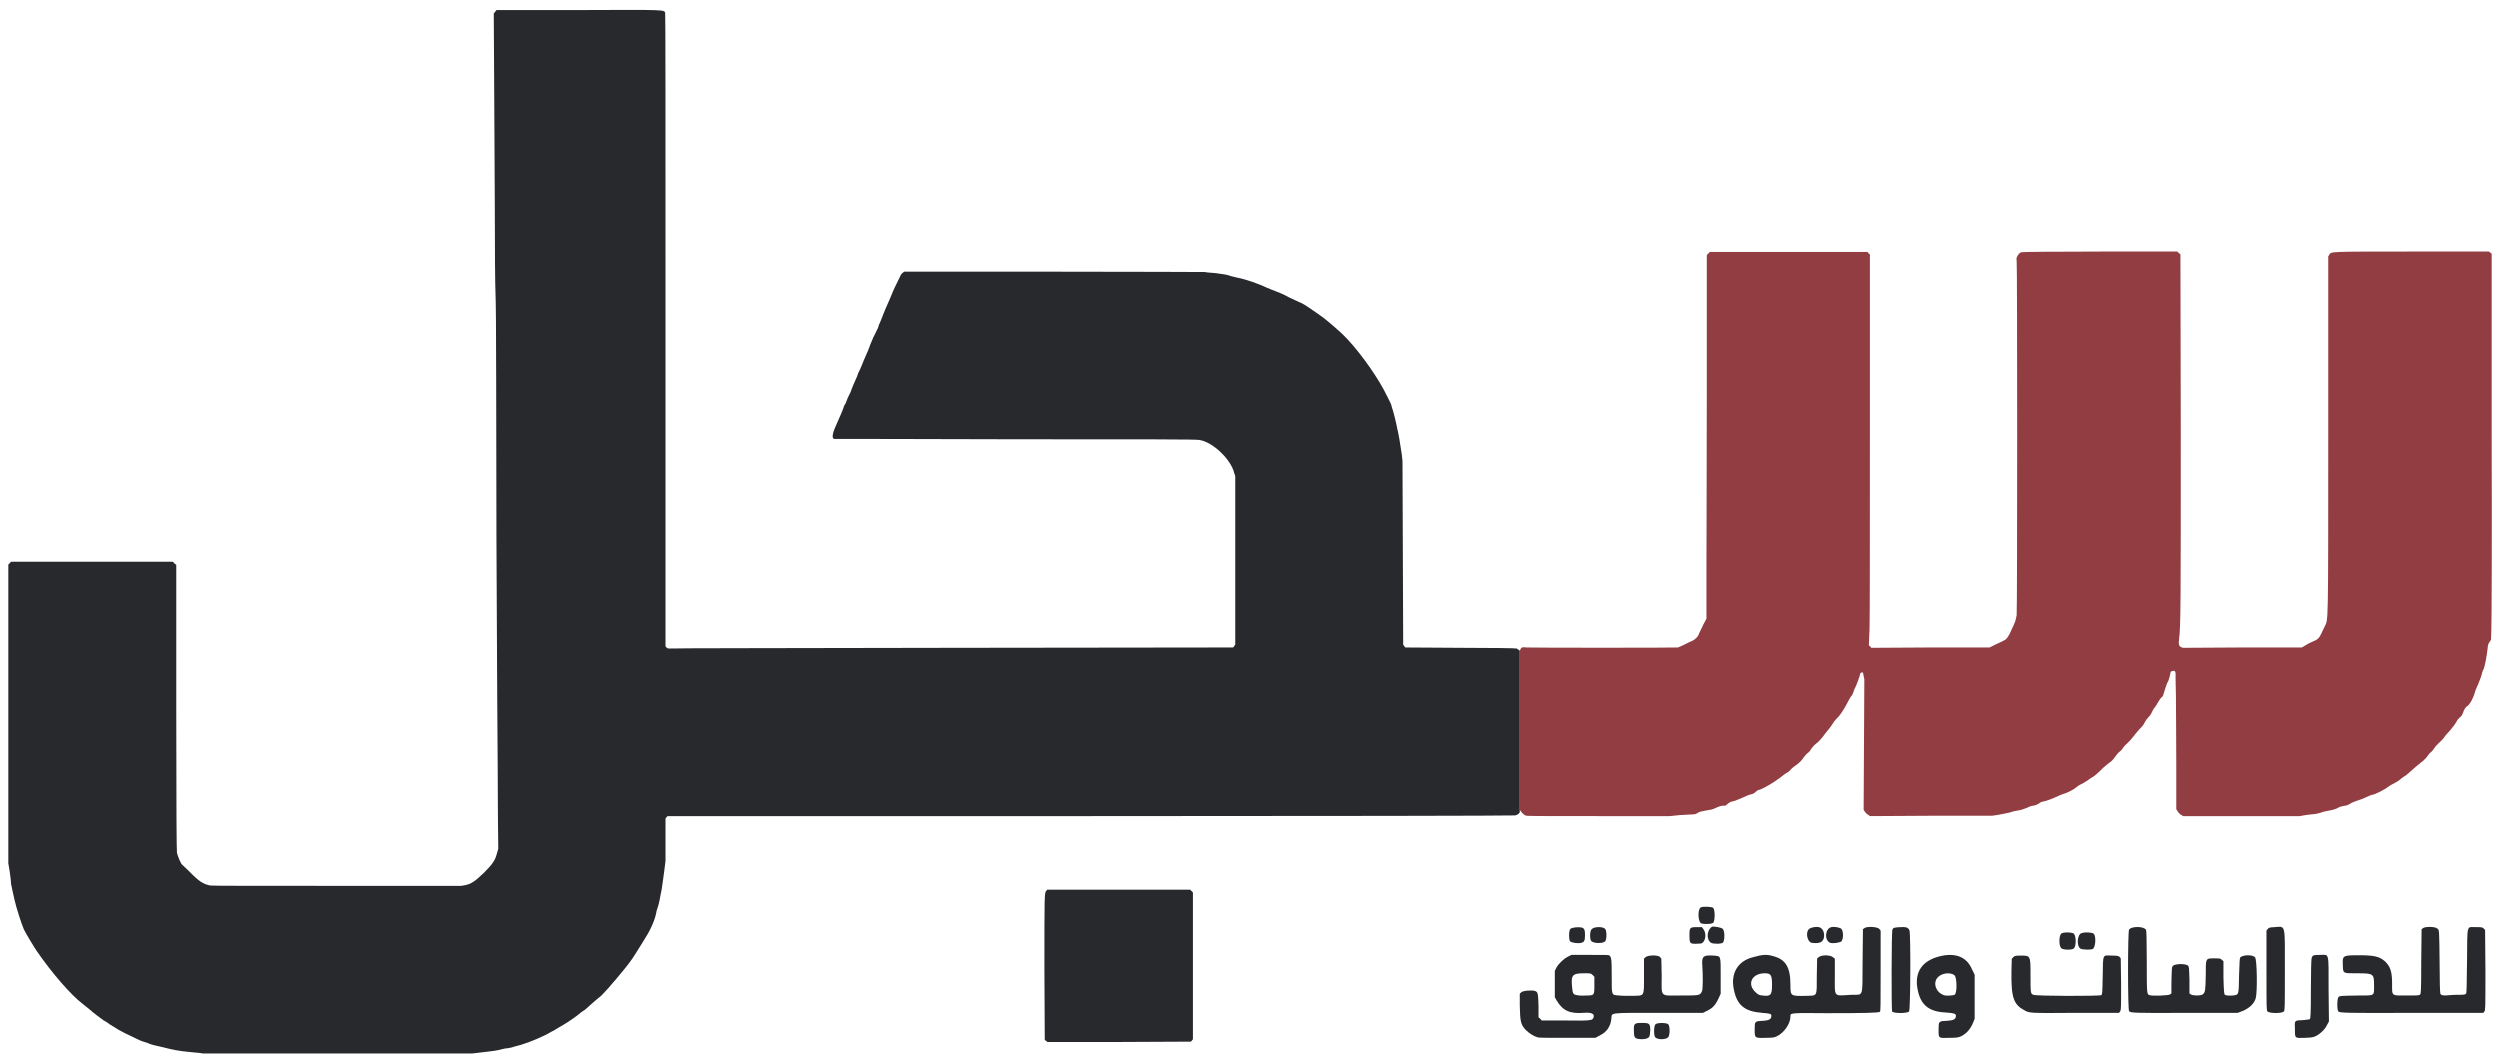
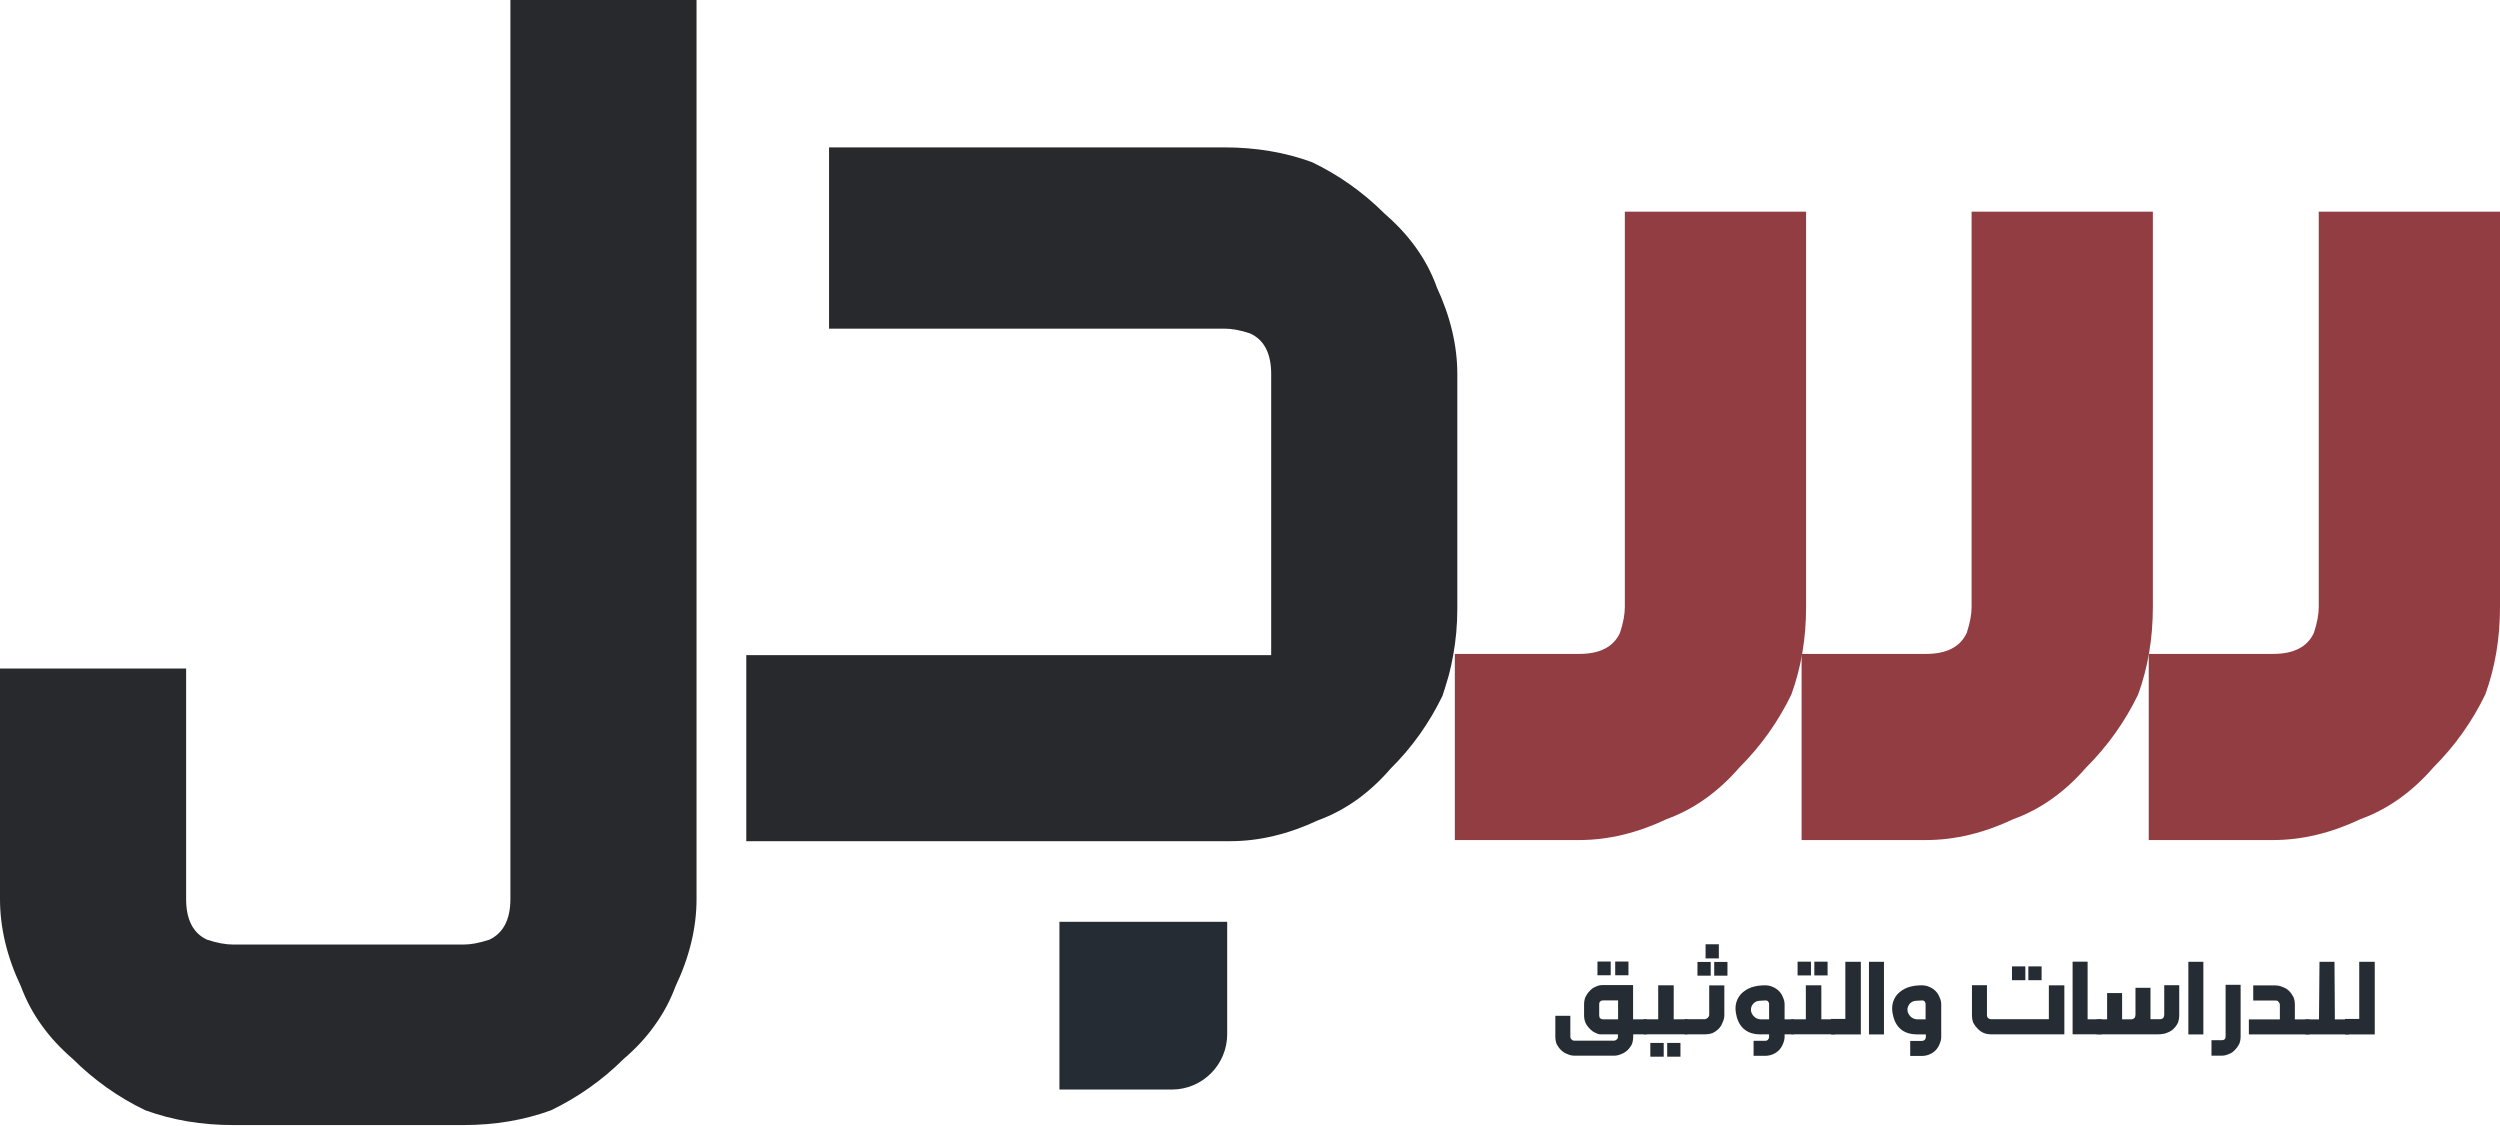
- <svg xmlns="http://www.w3.org/2000/svg" viewBox="19 16 720.5 306" role="img" aria-label="مركز سجل للدراسات والتوثيق">
-   <path fill="#27292D" fill-rule="evenodd" d="M158.6 319.2C160.5 319.0 162.6 318.7 163.2 318.5C163.9 318.3 164.8 318.1 165.3 318.1C165.8 318.0 166.6 317.9 167.0 317.7C167.4 317.6 168.4 317.3 169.2 317.1C171.6 316.4 175.9 314.6 177.8 313.4C178.1 313.3 179.0 312.8 179.9 312.2C181.7 311.2 183.6 310.0 185.3 308.7C185.9 308.2 186.9 307.4 187.6 307.0C188.2 306.5 189.4 305.4 190.3 304.6C191.2 303.8 192.0 303.2 192.0 303.2C192.1 303.2 193.1 302.1 194.3 300.8C196.2 298.6 197.0 297.7 199.1 295.1C200.6 293.3 202.0 291.2 203.0 289.5C203.6 288.6 204.4 287.3 204.8 286.6C206.5 284.0 207.7 281.2 208.1 279.2C208.1 278.9 208.3 278.2 208.5 277.7C208.7 277.2 208.9 276.2 209.1 275.4C209.2 274.7 209.5 273.3 209.7 272.3C209.8 271.4 210.2 269.1 210.4 267.3L210.8 264.1L210.8 258.0L210.8 251.9L211.1 251.5L211.4 251.2L333.2 251.2C400.7 251.2 455.2 251.1 455.7 251.0C456.1 250.9 456.5 250.7 456.7 250.5L457.0 250.1L457.0 226.8L457.0 203.5L456.7 203.3C456.5 203.2 456.3 203.0 456.1 202.9C455.9 202.8 448.7 202.7 439.9 202.7L424.0 202.6L423.7 202.2L423.4 201.8L423.3 175.4L423.2 148.9L423.0 147.0C422.6 144.1 422.0 140.7 421.7 139.6C421.6 139.0 421.4 138.0 421.2 137.3C421.1 136.6 420.7 135.4 420.5 134.5C420.2 133.7 420.0 132.9 420.0 132.8C420.0 132.6 419.1 130.8 417.8 128.3C415.0 123.1 409.7 115.9 405.8 112.2C404.3 110.8 400.5 107.5 399.6 107.0C399.3 106.8 398.4 106.1 397.6 105.6C395.8 104.3 394.0 103.2 393.5 103.1C393.3 103.0 392.0 102.4 390.5 101.7C389.1 100.9 387.4 100.2 386.8 100.0C386.2 99.8 385.1 99.3 384.3 99.0C381.8 97.8 378.1 96.5 375.5 96.0C374.6 95.8 373.4 95.5 372.9 95.3C372.3 95.1 370.6 94.9 369.2 94.7C367.8 94.6 366.5 94.5 366.3 94.4C366.2 94.4 346.6 94.3 322.8 94.3L279.6 94.3L279.2 94.6C278.9 94.8 278.6 95.2 278.5 95.5C277.3 97.9 276.3 100.0 276.1 100.6C275.8 101.3 275.3 102.6 274.2 105.0C273.9 105.8 273.4 106.9 273.2 107.5C273.0 108.0 272.7 108.8 272.5 109.2C272.3 109.5 272.2 109.9 272.2 110.0C272.2 110.1 272.0 110.7 271.7 111.2C271.5 111.7 271.0 112.6 270.7 113.2C270.4 113.9 270.1 114.7 269.9 115.1C269.7 115.8 268.8 118.0 268.4 118.8C268.3 119.1 267.8 120.1 267.4 121.2C267.0 122.2 266.6 123.1 266.5 123.2C266.4 123.3 266.2 123.9 266.0 124.5C265.7 125.1 265.3 126.2 264.9 127.0C264.6 127.8 264.2 128.7 264.1 129.1C263.9 129.4 263.7 129.9 263.6 130.1C263.4 130.4 263.2 131.0 263.0 131.5C262.8 132.0 262.6 132.6 262.4 132.7C262.3 132.9 262.1 133.4 262.0 133.8C261.7 134.5 261.4 135.4 259.9 138.7C258.8 141.1 258.7 142.5 259.5 142.5C259.6 142.5 283.1 142.5 311.6 142.6C350.0 142.6 363.7 142.6 364.7 142.8C368.5 143.4 373.7 148.3 374.7 152.3L375.0 153.2L375.0 177.5L375.0 201.8L374.7 202.2L374.4 202.6L293.5 202.7C249.0 202.8 212.3 202.8 211.9 202.9C211.5 202.9 211.2 202.8 211.1 202.6L210.8 202.3L210.8 111.2C210.8 47.3 210.8 20.1 210.7 19.7C210.3 18.8 211.3 18.8 185.9 18.9L162.1 18.9L161.7 19.4L161.3 19.9L161.4 36.8C161.5 46.1 161.5 63.5 161.6 75.5C161.6 88.5 161.7 98.5 161.8 100.5C161.9 102.6 162.0 111.5 162.0 125.8C162.0 155.1 162.1 186.9 162.3 217.0C162.4 230.5 162.5 245.9 162.5 251.1L162.6 260.6L162.2 262.0C161.7 263.9 161.1 264.9 158.5 267.5C155.9 270.0 154.9 270.7 153.1 271.1L151.9 271.3L116.2 271.3C91.2 271.3 80.3 271.3 79.6 271.2C77.5 270.8 76.2 269.9 73.4 267.0L71.3 265.0L70.7 263.8C70.4 263.1 70.1 262.2 70.0 261.8C69.9 261.3 69.8 249.3 69.8 220.0L69.8 178.8L69.3 178.4L68.8 177.9L45.5 177.9L22.2 177.9L21.8 178.3L21.4 178.7L21.4 221.7L21.4 264.8L21.8 267.2C22.0 268.6 22.2 270.2 22.2 270.8C22.3 271.3 22.5 272.2 22.6 272.7C22.7 273.2 23.0 274.4 23.2 275.4C23.6 277.3 25.3 282.6 25.9 283.9C26.5 285.1 28.9 289.1 29.6 290.1C34.0 296.5 39.5 302.8 42.8 305.3C43.3 305.7 44.2 306.4 44.8 306.9C46.0 308.0 48.2 309.6 48.9 310.1C49.2 310.2 50.0 310.7 50.6 311.2C51.3 311.6 52.4 312.3 53.2 312.8C54.5 313.5 55.0 313.8 58.2 315.3C59.0 315.7 59.9 316.1 60.3 316.2C60.7 316.3 61.3 316.5 61.6 316.6C61.9 316.8 62.6 317.0 63.3 317.2C64.0 317.4 65.2 317.6 65.9 317.8C69.0 318.6 70.6 318.9 73.8 319.2C75.7 319.4 77.3 319.5 77.3 319.6C77.4 319.6 94.9 319.6 116.3 319.6L155.2 319.6L158.6 319.2ZM362.5 315.9L362.8 315.5L362.8 294.3L362.8 273.2L362.4 272.8L362.0 272.4L341.4 272.4L320.8 272.4L320.5 272.8C320.0 273.4 320.0 274.1 320.0 295.3L320.1 315.7L320.5 316.0L320.9 316.3L341.5 316.3L362.2 316.2L362.5 315.9Z" />
-   <path fill="#923D42" fill-rule="evenodd" d="M503.2 250.9C504.9 250.8 506.5 250.7 507.0 250.7C507.5 250.7 508.0 250.5 508.4 250.2C508.9 249.9 509.6 249.8 510.6 249.6C511.4 249.5 512.4 249.3 512.9 249.1C514.6 248.3 515.1 248.2 515.7 248.2L516.3 248.2L517.0 247.6C517.4 247.3 517.9 247.0 518.1 247.0C518.5 247.0 519.6 246.6 520.7 246.1C522.5 245.3 523.1 245.0 523.8 244.9C524.2 244.8 524.6 244.6 525.0 244.2C525.3 243.9 525.8 243.6 526.1 243.6C527.1 243.3 530.1 241.6 531.8 240.3C532.7 239.6 533.7 238.8 534.0 238.7C534.4 238.5 534.8 238.1 535.0 237.9C535.2 237.6 536.0 236.9 536.8 236.4C537.7 235.7 538.4 235.0 538.8 234.3C539.2 233.8 539.7 233.2 540.0 233.0C540.3 232.8 540.8 232.3 541.0 231.8C541.3 231.4 541.9 230.7 542.4 230.3C542.9 230.0 543.7 229.1 544.2 228.5C544.7 227.8 545.5 226.8 546.0 226.2C546.4 225.7 547.0 224.9 547.3 224.4C547.5 224.0 548.1 223.3 548.6 222.8C549.4 222.1 550.8 219.8 551.6 218.2C551.8 217.7 552.2 217.1 552.4 216.8C552.7 216.5 553.0 216.0 553.2 215.3C553.4 214.7 553.6 214.2 553.7 214.1C553.9 213.8 555.0 210.9 555.1 210.2C555.2 209.9 555.4 209.8 555.6 209.8L555.9 209.8L556.1 210.8L556.3 211.8L556.2 230.6L556.1 249.4L556.5 250.0C556.7 250.3 557.1 250.7 557.4 250.8L557.9 251.2L575.5 251.1L593.1 251.1L595.1 250.8C596.2 250.6 597.5 250.3 598.1 250.2C598.6 250.0 599.7 249.7 600.5 249.6C601.4 249.5 602.4 249.1 603.2 248.8C603.9 248.4 604.7 248.2 604.9 248.2C605.4 248.2 606.4 247.8 607.0 247.3C607.3 247.1 607.6 247.0 607.8 247.0C608.3 247.0 610.5 246.2 611.5 245.7C612.1 245.4 612.9 245.1 613.4 244.9C614.6 244.6 616.6 243.6 617.4 242.9C617.7 242.6 618.5 242.1 619.2 241.8C619.8 241.5 620.6 240.9 621.1 240.6C621.5 240.3 621.9 240.0 622.0 240.0C622.2 240.0 623.9 238.6 625.1 237.3C625.7 236.8 626.5 236.1 626.9 235.8C627.5 235.5 628.0 234.9 628.5 234.2C628.9 233.6 629.5 232.9 629.8 232.7C630.2 232.4 630.6 232.0 630.8 231.6C631.0 231.3 631.5 230.7 632.0 230.3C632.4 229.9 633.1 229.2 633.4 228.8C633.9 228.1 635.4 226.3 636.4 225.3C636.7 225.0 637.0 224.4 637.2 224.0C637.4 223.6 637.8 223.1 638.1 222.8C638.4 222.5 638.9 221.9 639.1 221.4C639.3 220.9 639.7 220.2 640.0 219.9C640.2 219.6 640.7 218.9 641.0 218.3C641.3 217.8 641.7 217.2 641.9 217.0C642.2 216.9 642.4 216.5 642.5 216.1C643.0 214.5 643.4 213.2 643.6 212.8C643.8 212.6 644.1 211.8 644.3 211.0L644.6 209.6L645.0 209.4C645.7 209.2 646.0 209.4 646.0 210.2C646.0 210.6 646.0 213.4 646.1 216.4C646.1 219.4 646.2 228.1 646.2 235.6L646.2 249.2L646.7 250.0C647.0 250.4 647.4 250.8 647.7 250.9L648.2 251.2L665.0 251.2L681.8 251.2L683.5 250.9C684.5 250.8 685.7 250.6 686.2 250.6C686.8 250.5 687.6 250.3 687.9 250.2C688.3 250.0 689.1 249.8 689.8 249.7C691.4 249.4 692.0 249.3 693.2 248.6C693.8 248.4 694.5 248.2 694.8 248.2C695.2 248.2 695.7 248.0 696.2 247.7C696.6 247.4 697.5 247.0 698.2 246.8C698.8 246.6 700.1 246.2 701.0 245.7C701.9 245.3 702.7 245.0 702.9 245.0C703.4 245.0 706.4 243.5 707.2 242.8C707.6 242.5 708.4 242.0 709.1 241.7C709.7 241.4 710.6 240.8 711.0 240.4C711.5 240.0 712.0 239.7 712.0 239.7C712.2 239.7 713.4 238.6 715.2 237.0C715.9 236.4 716.7 235.8 716.9 235.6C717.2 235.5 717.8 234.8 718.3 234.3C718.7 233.7 719.3 232.9 719.7 232.7C720.0 232.4 720.5 231.8 720.7 231.4C721.0 231.0 721.5 230.5 721.8 230.2C722.2 229.9 722.8 229.2 723.2 228.8C723.5 228.3 724.4 227.2 725.2 226.4C725.9 225.6 726.7 224.5 726.9 224.1C727.1 223.6 727.6 223.0 728.0 222.7C728.4 222.4 728.7 221.9 728.8 221.5C729.2 220.4 729.6 219.7 730.2 219.4C730.8 219.0 731.9 217.0 732.2 215.7C732.3 215.3 732.7 214.2 733.2 213.2C733.6 212.2 734.1 210.9 734.2 210.5C734.3 210.0 734.5 209.3 734.7 209.0C735.1 208.3 735.7 205.1 736.0 202.3C736.0 201.9 736.2 201.4 736.5 201.0L736.9 200.4L737.0 197.7C737.1 196.2 737.2 171.1 737.1 142.0L737.1 89.1L736.7 88.8L736.3 88.5L713.8 88.5C690.0 88.5 690.9 88.5 690.3 89.4L690.0 89.9L690.0 141.4C690.0 197.3 690.0 194.4 689.0 196.5C688.7 197.2 688.2 198.1 688.0 198.6C687.4 199.9 686.9 200.4 685.3 201.0C684.8 201.2 684.0 201.6 683.4 202.0L682.4 202.6L665.3 202.6L648.1 202.7L647.6 202.5C647.0 202.2 646.8 201.7 647.0 200.3C647.5 196.6 647.5 189.3 647.5 139.9L647.4 89.3L646.9 88.9L646.5 88.5L624.2 88.5C611.0 88.5 601.8 88.6 601.5 88.7C600.7 89.0 599.9 90.4 600.2 91.0C600.4 91.3 600.4 192.0 600.2 193.3C599.9 194.8 599.9 195.0 598.9 197.1C598.0 199.3 597.3 200.3 596.5 200.6C596.2 200.8 595.1 201.3 594.2 201.7L592.4 202.6L575.4 202.6L558.3 202.7L558.0 202.3L557.6 202.0L557.8 197.2C557.9 194.6 557.9 169.2 557.9 140.9L557.9 89.3L557.5 89.0L557.2 88.6L534.5 88.6L511.8 88.6L511.4 89.0L510.9 89.5L510.9 128.0C510.9 149.1 510.8 172.7 510.8 180.3L510.8 194.3L509.9 196.0C509.4 197.0 508.9 198.1 508.7 198.5C508.4 199.5 507.6 200.3 506.5 200.8C506.1 200.9 505.2 201.4 504.4 201.8C503.7 202.1 502.9 202.5 502.6 202.6C502.0 202.7 459.7 202.7 458.8 202.6C457.9 202.4 457.4 202.6 457.2 203.1L457.0 203.6L457.0 226.5L457.0 249.4L457.3 249.8C457.7 250.4 458.4 251.0 458.9 251.1C459.1 251.2 468.5 251.2 479.8 251.2L500.2 251.2L503.2 250.9Z" />
-   <path fill="#27292D" fill-rule="evenodd" d="M493.8 315.2C494.4 314.9 494.5 314.7 494.6 313.0C494.6 311.0 494.4 310.8 492.2 310.8C490.0 310.8 489.8 311.0 489.9 313.1C489.9 315.2 490.1 315.4 492.2 315.5C492.8 315.5 493.4 315.4 493.8 315.2ZM499.8 314.9C500.3 314.3 500.3 311.7 499.8 311.2C499.3 310.7 496.6 310.7 496.1 311.2C495.6 311.7 495.6 314.4 496.0 314.9C496.6 315.7 499.1 315.7 499.8 314.9ZM480.1 314.4C482.1 313.4 483.2 311.8 483.4 309.5C483.6 307.8 482.4 307.9 497.1 307.9L509.8 307.9L511.0 307.3C512.5 306.6 513.4 305.7 514.3 303.7L514.9 302.4L514.9 297.3C514.9 291.2 515.0 291.6 512.9 291.4C509.9 291.2 509.4 291.6 509.6 294.2C509.8 297.2 509.8 301.2 509.5 301.7C508.9 302.9 508.9 302.9 503.5 302.9C497.2 302.9 497.9 303.6 497.9 297.2L497.8 292.3L497.4 291.8C496.8 291.2 493.9 291.2 493.2 291.9L492.8 292.3L492.8 297.2C492.8 303.4 493.0 302.9 489.5 303.0C488.1 303.0 486.3 303.0 485.6 302.9C483.4 302.7 483.5 303.1 483.5 297.4C483.5 292.3 483.4 291.7 482.7 291.3C482.4 291.2 480.8 291.2 477.1 291.2L471.9 291.2L470.9 291.7C469.7 292.3 468.3 293.6 467.6 294.8L467.1 295.8L467.1 299.6L467.1 303.4L467.6 304.3C469.4 307.3 471.4 308.2 475.4 307.9C477.8 307.7 478.7 308.2 478.2 309.4C477.9 310.1 477.2 310.2 470.0 310.1L463.3 310.1L462.9 309.6L462.4 309.2L462.4 305.9C462.3 302.2 462.2 301.9 461.4 301.6C460.4 301.3 457.9 301.5 457.4 302.0L457.0 302.4L457.0 305.8C457.1 310.5 457.3 311.3 458.7 312.8C459.8 313.9 461.1 314.7 462.3 315.0C462.6 315.1 466.5 315.1 470.8 315.1L478.8 315.1L480.1 314.4ZM531.2 314.6C533.2 313.6 535.0 311.0 535.0 309.0C535.0 307.9 534.6 307.9 545.5 308.0C556.4 308.0 560.4 307.9 560.8 307.6C561.0 307.3 561.0 305.6 561.0 295.7L561.0 284.2L560.6 283.7C560.1 283.1 557.0 282.9 556.3 283.5L555.9 283.8L555.8 292.9C555.7 303.8 556.2 302.6 552.6 302.7C547.3 303.0 547.8 303.6 547.8 297.3L547.8 292.3L547.3 291.9C546.6 291.2 543.9 291.1 543.1 291.9L542.7 292.2L542.6 297.2C542.6 303.4 542.8 302.9 539.6 303.0C535.0 303.1 535.0 303.1 535.0 299.8C535.0 294.7 533.6 292.4 529.8 291.5C528.2 291.0 526.8 291.1 524.1 291.9C519.8 293.0 517.7 296.6 518.7 301.2C519.6 305.7 521.8 307.5 526.8 307.9C529.4 308.1 529.5 308.2 529.5 308.8C529.5 309.7 528.9 310.1 527.0 310.2C524.7 310.3 524.7 310.4 524.7 312.7C524.7 315.2 524.7 315.2 527.9 315.1C530.1 315.1 530.4 315.0 531.2 314.6ZM584.3 314.6C585.8 313.8 586.9 312.6 587.7 310.6L588.1 309.6L588.1 303.2L588.1 296.9L587.3 295.3C585.7 291.5 582.0 290.3 577.0 291.9C572.5 293.4 570.7 296.7 571.7 301.4C572.6 305.7 575.0 307.6 579.8 307.8C582.2 308.0 582.7 308.1 582.7 308.8C582.7 309.7 582.0 310.1 580.1 310.2C577.7 310.3 577.7 310.3 577.7 312.8C577.7 315.3 577.6 315.2 580.9 315.1C583.1 315.1 583.4 315.0 584.3 314.6ZM686.6 314.5C687.9 313.8 689.1 312.6 689.7 311.3L690.2 310.4L690.1 301.1C690.1 290.1 690.3 291.2 687.7 291.2C685.7 291.2 685.4 291.3 685.2 292.2C685.1 292.5 685.0 296.5 685.0 301.1C685.0 308.2 684.9 309.5 684.7 309.7C684.6 309.8 684.0 309.9 682.7 310.0C680.2 310.1 680.3 310.0 680.4 312.6C680.4 315.3 680.3 315.2 683.4 315.1C685.4 315.0 685.6 315.0 686.6 314.5ZM569.2 307.5C569.6 307.0 569.7 285.0 569.3 284.1C568.9 283.3 568.4 283.1 566.6 283.2C564.8 283.3 564.6 283.4 564.4 283.9C564.1 284.4 564.1 307.1 564.3 307.5C564.7 308.1 568.7 308.1 569.2 307.5ZM630.0 307.5C630.3 307.1 630.3 306.8 630.3 299.6L630.2 292.2L629.9 291.8C629.5 291.5 629.3 291.4 627.6 291.4C624.9 291.3 625.1 290.8 625.0 297.3C624.9 302.2 624.9 302.5 624.6 302.8C624.1 303.1 605.9 303.1 605.0 302.7C604.2 302.4 604.2 302.1 604.2 297.2C604.2 291.3 604.2 291.4 601.3 291.4C599.7 291.4 599.6 291.5 599.2 291.9L598.8 292.3L598.7 295.8C598.6 303.6 599.3 305.5 602.5 307.2C604.0 308.0 604.0 308.0 617.6 307.9L629.7 307.9L630.0 307.5ZM665.5 307.3C667.4 306.4 668.6 305.3 669.1 303.7C669.6 302.0 669.5 292.5 668.9 291.9C668.3 291.1 665.3 291.1 664.6 292.0C664.5 292.2 664.4 293.4 664.3 297.0C664.2 302.8 664.3 302.7 662.5 302.9C661.4 303.0 660.6 302.9 660.2 302.7C660.0 302.5 659.9 301.7 659.8 297.7L659.8 293.0L659.3 292.6C658.9 292.2 658.7 292.2 657.3 292.2C654.6 292.2 654.7 292.0 654.7 297.2C654.6 301.4 654.6 302.0 653.8 302.6C653.2 303.0 651.1 303.0 650.4 302.6L650.0 302.3L650.0 298.5C649.9 294.9 649.9 294.7 649.6 294.3C648.9 293.7 646.1 293.7 645.3 294.3C644.9 294.6 644.9 294.9 644.8 299.6L644.8 302.3L644.4 302.6C643.9 302.9 639.4 303.1 638.5 302.8C637.7 302.6 637.7 302.3 637.7 293.1C637.7 287.1 637.6 284.2 637.5 284.0C636.9 282.9 633.3 282.9 632.6 283.9C632.2 284.4 632.2 306.9 632.6 307.4C632.9 307.9 633.8 308.0 649.4 307.9L663.9 307.9L665.5 307.3ZM677.2 307.5C677.5 307.2 677.5 306.5 677.5 295.8C677.5 281.9 677.8 283.0 674.5 283.2C673.1 283.3 672.9 283.3 672.6 283.7L672.2 284.2L672.2 295.7C672.2 306.5 672.2 307.3 672.5 307.5C673.1 308.1 676.7 308.1 677.2 307.5ZM735.0 307.5C735.3 307.1 735.3 306.8 735.3 295.5L735.2 284.0L734.8 283.6C734.4 283.2 734.2 283.2 732.5 283.2C729.8 283.2 730.1 282.1 730.0 293.0C729.9 300.4 729.9 302.2 729.7 302.4C729.5 302.6 729.1 302.7 727.9 302.7C727.1 302.7 725.8 302.7 725.0 302.8C723.4 303.0 722.4 302.9 722.3 302.3C722.2 302.1 722.1 298.5 722.1 294.3C722.0 283.5 722.0 284.0 721.4 283.6C720.8 283.0 717.9 283.0 717.3 283.5L716.9 283.8L716.8 293.1C716.8 301.6 716.7 302.3 716.5 302.6C716.2 302.9 715.8 302.9 712.7 302.9C708.1 302.9 708.4 303.2 708.4 299.5C708.4 296.0 707.9 294.6 706.4 293.1C704.8 291.7 703.4 291.3 698.9 291.3C694.1 291.3 694.1 291.4 694.2 294.1C694.3 296.6 694.1 296.5 698.2 296.5C703.1 296.5 703.2 296.6 703.2 300.0C703.2 303.1 703.5 302.9 698.8 302.9C693.4 303.0 693.4 303.0 693.0 303.3C692.5 303.7 692.5 307.0 692.9 307.5C693.4 307.9 694.7 308.0 714.9 307.9L734.7 307.9L735.0 307.5ZM473.5 302.8C472.5 302.7 472.2 302.3 472.1 300.7C471.7 297.0 472.1 296.5 475.6 296.5C477.5 296.5 477.5 296.5 478.0 297.0L478.5 297.5L478.5 299.8C478.5 302.9 478.5 302.9 476.1 302.9C475.1 303.0 473.9 302.9 473.5 302.8ZM526.9 302.9C525.9 302.8 525.6 302.6 525.0 302.0C522.4 299.7 523.8 296.5 527.6 296.5C529.4 296.5 529.7 297.0 529.7 299.9C529.7 302.8 529.3 303.2 526.9 302.9ZM579.6 302.9C577.3 302.4 576.0 299.8 577.2 298.0C578.2 296.5 581.0 296.0 582.3 297.1C583.0 297.7 583.1 302.3 582.3 302.7C581.9 302.9 580.4 303.0 579.6 302.9ZM616.6 289.4C617.4 288.9 617.4 285.9 616.7 285.1C616.1 284.6 613.5 284.6 613.0 285.1C612.3 286.0 612.4 288.8 613.1 289.3C613.7 289.8 616.0 289.8 616.6 289.4ZM622.1 289.5C622.9 289.2 623.2 285.9 622.4 285.1C622.0 284.7 620.0 284.6 619.0 284.9C617.6 285.2 617.4 288.7 618.6 289.4C619.2 289.7 621.4 289.8 622.1 289.5ZM509.3 287.9C510.5 287.5 510.9 285.2 510.0 283.9L509.5 283.2L508.1 283.2C506.0 283.2 505.9 283.3 505.9 285.6C505.9 287.8 506.0 288.0 507.7 288.0C508.4 288.0 509.1 287.9 509.3 287.9ZM515.6 287.6C516.1 286.9 516.1 284.3 515.5 283.7C515.2 283.3 512.8 282.9 512.4 283.1C510.9 284.0 510.7 286.8 512.1 287.7C512.8 288.1 515.2 288.1 515.6 287.6ZM474.8 287.7C475.6 287.5 475.8 287.0 475.8 285.5C475.8 284.0 475.6 283.5 474.8 283.3C473.8 283.1 472.0 283.3 471.6 283.7C471.1 284.1 471.1 286.8 471.5 287.3C472.0 287.7 473.8 288.0 474.8 287.7ZM481.6 287.3C482.1 286.8 482.1 284.2 481.6 283.7C480.9 283.0 478.5 283.0 477.7 283.8C477.2 284.3 477.1 286.6 477.6 287.2C478.2 287.9 480.9 288.0 481.6 287.3ZM543.6 287.6C545.3 286.9 545.0 283.6 543.2 283.2C542.2 283.0 540.8 283.3 540.3 283.8C539.3 284.8 539.9 287.5 541.1 287.7C542.1 287.9 543.0 287.8 543.6 287.6ZM549.7 287.3C550.3 286.6 550.3 284.4 549.7 283.7C549.2 283.3 547.8 283.0 546.8 283.2C545.0 283.6 544.7 286.9 546.4 287.7C547.1 288.0 549.2 287.7 549.7 287.3ZM512.8 281.9C513.3 281.1 513.3 278.1 512.7 277.6C512.2 277.3 509.7 277.2 509.2 277.5C508.3 277.9 508.3 281.1 509.1 282.0C509.5 282.4 512.4 282.4 512.8 281.9Z" />
+ <svg xmlns="http://www.w3.org/2000/svg" viewBox="50.01 105 199.99 90" role="img" aria-label="مركز سجل للدراسات والتوثيق">
+   <g>
+     <path fill="#252C33" d="M134.76,178.74h13.42v8.99c0,2.45-1.99,4.43-4.43,4.43h-8.99v-13.42h0Z" />
+     <g>
+       <path fill="#923D42" d="M250,121.93v31.63c0,2.5-.39,4.83-1.18,7-1.05,2.17-2.43,4.11-4.14,5.82-1.71,1.97-3.65,3.35-5.82,4.14-2.37,1.12-4.7,1.68-7,1.68h-9.96v-14.89h9.96c1.64,0,2.73-.56,3.25-1.68.26-.79.39-1.48.39-2.07v-31.63h14.5Z" />
+       <path fill="#27292D" d="M90.84,105v71.92c0,1.64-.57,2.72-1.68,3.25-.79.26-1.47.39-2.06.39h-18.45c-.59,0-1.29-.13-2.08-.39-1.12-.52-1.67-1.61-1.67-3.25v-18.44h-14.89v18.44c0,2.29.55,4.62,1.67,6.98.41,1.1.96,2.15,1.68,3.14.67.94,1.5,1.83,2.46,2.66,1.71,1.7,3.65,3.08,5.82,4.12,2.17.79,4.51,1.18,7.01,1.18h18.45c2.5,0,4.82-.39,6.99-1.18,2.17-1.05,4.11-2.42,5.82-4.12.96-.82,1.79-1.71,2.46-2.66.72-.99,1.27-2.04,1.68-3.14,1.12-2.36,1.68-4.69,1.68-6.98v-71.92h-14.89Z" />
+       <path fill="#923D42" d="M222.23,121.93v31.63c0,2.5-.39,4.83-1.18,7-1.05,2.17-2.43,4.11-4.14,5.82-1.71,1.97-3.65,3.35-5.82,4.14-2.37,1.12-4.7,1.68-7,1.68h-9.96v-14.89h9.96c1.64,0,2.73-.56,3.25-1.68.26-.79.39-1.48.39-2.07v-31.63h14.5Z" />
+       <path fill="#27292D" d="M164.93,127.92c-.79-2.16-2.16-4.1-4.14-5.81-.03-.03-.05-.05-.08-.08-1.69-1.67-3.59-3.02-5.75-4.06-2.16-.79-4.49-1.18-7-1.18h-31.63v14.5h31.63c.6,0,1.28.12,2.07.39,1.12.52,1.67,1.61,1.67,3.25v22.48h-41.99v14.88h38.73c2.3,0,4.64-.56,7.01-1.67,2.16-.79,4.1-2.16,5.81-4.14,1.72-1.7,3.09-3.65,4.14-5.81.06-.16.1-.32.15-.48h.01c.07-.22.13-.45.2-.68.06-.19.12-.38.17-.58.13-.5.24-1.01.33-1.52.22-1.21.33-2.46.33-3.76v-18.72c0-2.3-.56-4.64-1.67-7.01Z" />
+       <path fill="#923D42" d="M194.49,121.93v31.63c0,2.5-.39,4.83-1.18,7-1.05,2.17-2.43,4.11-4.14,5.82-1.71,1.97-3.65,3.35-5.82,4.14-2.37,1.12-4.7,1.68-7,1.68h-9.96v-14.89h9.96c1.64,0,2.73-.56,3.25-1.68.26-.79.39-1.48.39-2.07v-31.63h14.5Z" />
+     </g>
+   </g>
+   <g>
+     <path fill="#252C33" d="M180.66,186.54h1.09v1.2h-1.09v.17c0,.2-.03.41-.1.61-.2.39-.48.66-.83.79-.2.09-.39.14-.59.14h-3.19c-.2,0-.39-.05-.59-.14-.35-.14-.62-.4-.83-.79-.07-.21-.1-.41-.1-.61v-1.65h1.2v1.65c0,.14.05.23.14.27.04.05.1.07.17.07h3.19c.07,0,.13-.03.17-.07.09-.04.14-.13.14-.27v-.17h-1.48c-.09-.02-.19-.05-.3-.11-.18-.07-.34-.19-.48-.34-.14-.14-.26-.3-.34-.48-.07-.17-.11-.37-.11-.58v-.89c0-.21.04-.41.11-.59.09-.18.21-.35.34-.48.14-.16.3-.27.48-.34.17-.09.37-.13.58-.13h2.41v2.75ZM178.86,183.02h-1.06v-1.1h1.06v1.1ZM179.45,186.54v-1.51h-1.2c-.13,0-.22.05-.28.14-.02.06-.03.12-.03.17v.89s.01.11.03.17c.06.09.15.14.28.14h1.2ZM180.28,183.02h-1.06v-1.1h1.06v1.1Z" />
+     <path fill="#252C33" d="M183.9,186.54h1.1v1.2h-3.51v-1.2h1.17v-2.72h1.24v2.72ZM183.1,189.53h-1.07v-1.1h1.07v1.1ZM184.44,189.53h-1.06v-1.1h1.06v1.1Z" />
+     <path fill="#252C33" d="M184.78,186.53h1.64c.05,0,.12-.04.2-.11.08-.08.12-.15.12-.23v-2.36s1.21,0,1.21,0v2.36c0,.22-.05.43-.15.62-.12.35-.39.63-.79.83-.19.07-.38.1-.6.1h-1.64v-1.21ZM186.86,183.05h-1.06v-1.1h1.06v1.1ZM187.51,181.67h-1.06v-1.13h1.06v1.13ZM188.2,183.05h-1.06v-1.1h1.06v1.1Z" />
+     <path fill="#252C33" d="M190.87,187.75c-1.01,0-1.66-.46-1.92-1.38-.13-.46-.14-.86-.04-1.19s.28-.61.54-.82c.26-.21.55-.36.88-.44.19-.05.44-.09.74-.1s.55.03.73.12c.18.07.34.17.5.32s.26.32.33.5c.09.19.14.38.14.58v1.2h.72v1.2h-.72v.2c0,.2-.05.39-.14.59-.16.39-.43.66-.83.82-.17.07-.37.11-.58.11h-.93v-1.2h.93c.09,0,.17-.03.22-.09s.09-.13.09-.23v-.2h-.65ZM191.53,186.54v-1.2c0-.13-.05-.22-.14-.28-.05-.02-.09-.03-.13-.03-.28.02-.46.03-.52.03-.22.02-.38.11-.5.26-.12.15-.17.31-.16.48,0,.17.08.33.21.48.13.15.31.24.52.26h.72Z" />
+     <path fill="#252C33" d="M195.71,186.54h1.1v1.2h-3.51v-1.2h1.17v-2.72h1.24v2.72ZM194.88,183.03h-1.07v-1.1h1.07v1.1ZM196.21,183.03h-1.06v-1.1h1.06v1.1Z" />
+     <path fill="#252C33" d="M198.86,187.75h-2.37v-1.24h1.14v-4.57h1.24v5.81Z" />
+     <path fill="#252C33" d="M200.72,187.75h-1.2v-5.81h1.2v5.81Z" />
+     <path fill="#252C33" d="M203.4,187.75c-1.01,0-1.66-.46-1.92-1.38-.13-.46-.14-.86-.04-1.19s.28-.61.54-.82c.26-.21.55-.36.88-.44.19-.05.44-.09.74-.1s.55.03.73.12c.18.07.34.17.5.32.15.15.26.32.33.5.09.19.14.38.14.58v2.61c0,.2-.05.39-.14.59-.16.39-.43.66-.83.82-.17.07-.37.11-.58.11h-.93v-1.2h.93c.09,0,.17-.03.23-.09.06-.06.09-.13.09-.23v-.2h-.65ZM204.05,186.54v-1.2c0-.13-.05-.22-.14-.28-.05-.02-.09-.03-.13-.03-.28.02-.46.03-.52.03-.22.02-.38.11-.5.26-.11.15-.17.31-.16.48,0,.17.08.33.21.48.13.15.31.24.52.26h.72Z" />
+     <path fill="#252C33" d="M213.91,186.54v-2.72h1.24v3.92h-5.88c-.21,0-.4-.04-.58-.11-.35-.16-.62-.44-.83-.82-.07-.19-.1-.39-.1-.59v-2.41h1.2v2.41c0,.09.03.17.09.22s.13.09.22.09h4.65ZM212.03,183.41h-1.07v-1.1h1.07v1.1ZM213.33,183.41h-1.06v-1.1h1.06v1.1Z" />
+     <path fill="#252C33" d="M217.01,186.54h1.13v1.2h-2.33v-5.81h1.2v4.61Z" />
+     <path fill="#252C33" d="M224.34,183.83v2.37c0,.2-.03.41-.1.61-.2.4-.48.66-.83.79-.2.09-.44.14-.74.14h-4.94v-1.2h.84v-2.1h1.2v2.1h.75c.09,0,.17-.04.25-.11.04-.08.07-.16.07-.24v-2.17h1.2v2.51h.79c.09,0,.17-.04.24-.11.04-.08.07-.16.07-.24v-2.37h1.2Z" />
+     <path fill="#252C33" d="M226.27,187.75h-1.2v-5.81h1.2v5.81Z" />
+     <path fill="#252C33" d="M229.25,183.79v4.12c0,.21-.03.4-.1.58-.09.18-.2.34-.34.48-.14.16-.3.28-.48.34-.2.09-.39.14-.58.14h-.83v-1.24h.83c.14,0,.23-.05.27-.14.02-.07.03-.12.03-.17v-4.12h1.2Z" />
+     <path fill="#252C33" d="M230.25,183.83h1.79c.2,0,.4.05.61.14.34.12.61.38.83.79.07.18.11.38.11.59v1.2h1.16v1.2h-4.84v-1.2h2.48v-1.2c0-.07-.06-.16-.17-.28-.04-.02-.1-.03-.17-.03h-1.79v-1.2Z" />
+     <path fill="#252C33" d="M236.76,181.94l.03,4.61h1.13v1.2h-3.5v-1.2h1.1l.04-4.61h1.2Z" />
+     <path fill="#252C33" d="M239.97,187.75h-2.37v-1.24h1.14v-4.57h1.24v5.81Z" />
+   </g>
</svg>
